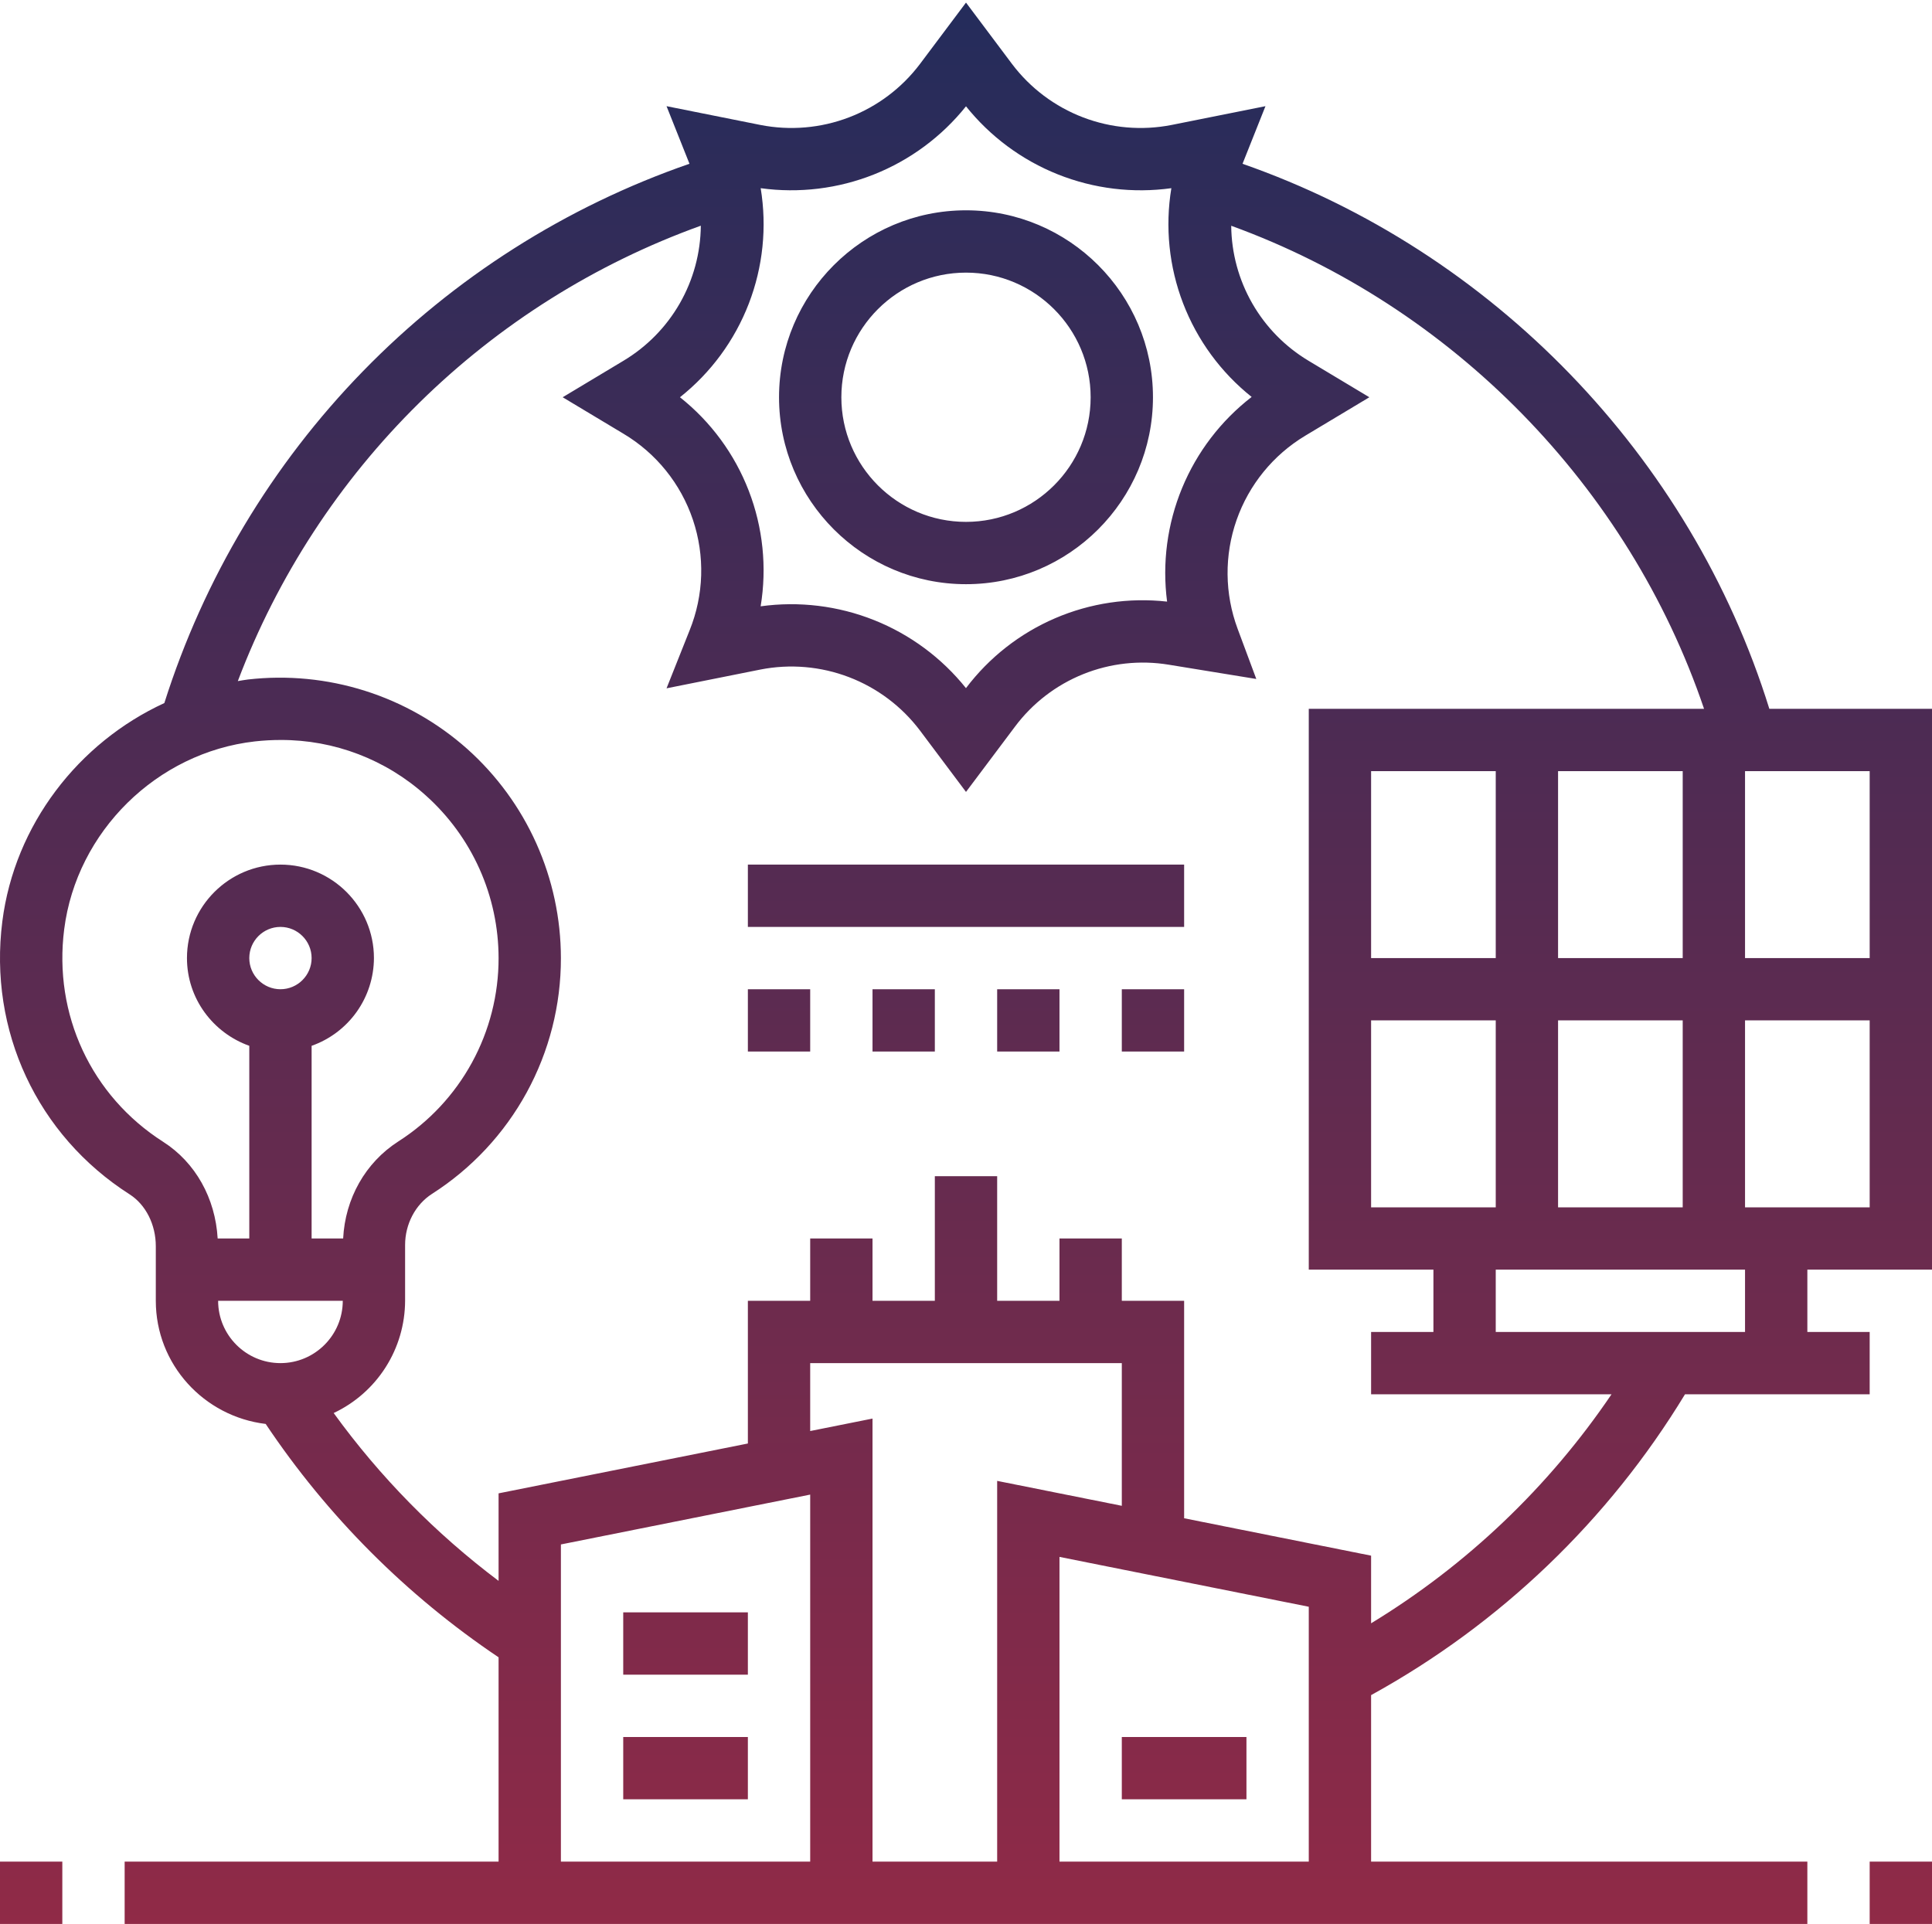
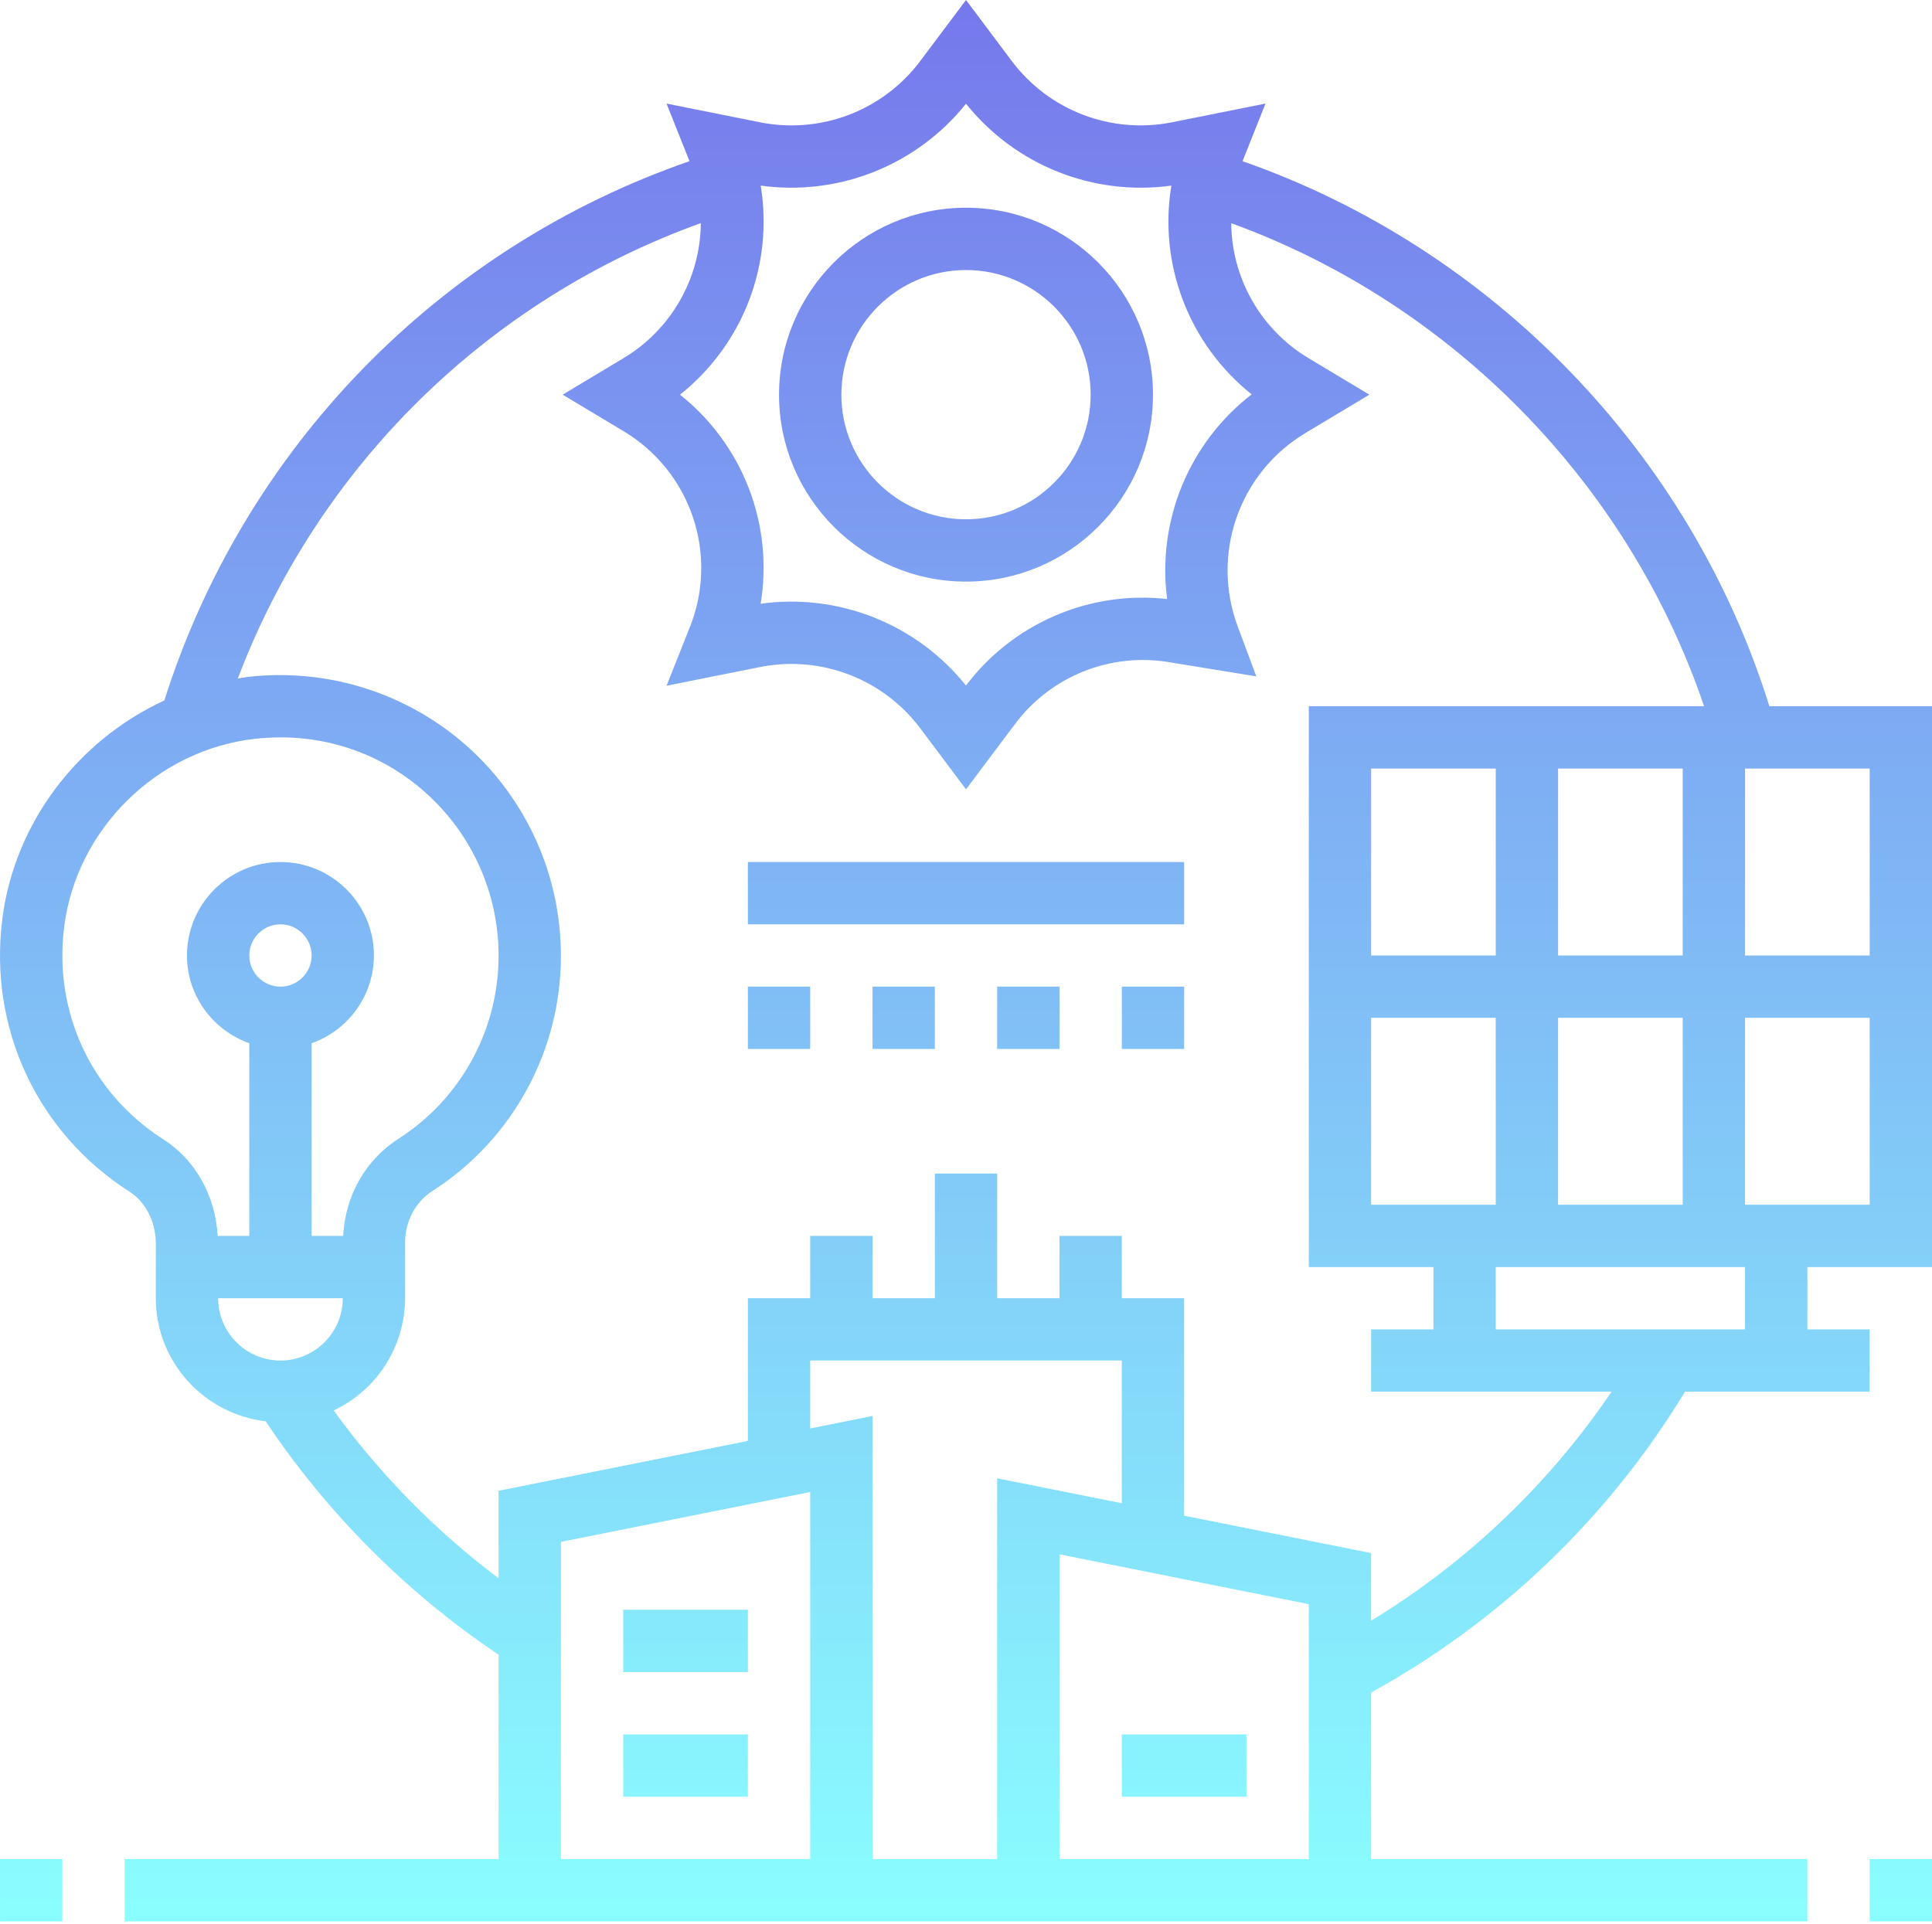
<svg xmlns="http://www.w3.org/2000/svg" width="496" height="494" viewBox="0 0 496 494" fill="none">
-   <path d="M248 150C274.472 150 296 128.472 296 102C296 75.528 274.472 54 248 54C221.528 54 200 75.528 200 102C200 128.472 221.528 150 248 150ZM248 70C265.648 70 280 84.352 280 102C280 119.648 265.648 134 248 134C230.352 134 216 119.648 216 102C216 84.352 230.352 70 248 70ZM480 478H496V494H480V478ZM16 494H4.15565e-05V478H16V494ZM320 446V462H288V446H320ZM192 430H160V414H192V430ZM192 462H160V446H192V462ZM318.992 42.056L324.88 27.264L300.76 32.088C293.158 33.579 285.29 32.904 278.053 30.138C270.816 27.373 264.502 22.629 259.832 16.448L248 0.664L236.168 16.448C231.498 22.63 225.185 27.374 217.948 30.14C210.711 32.905 202.842 33.58 195.24 32.088L171.12 27.264L177.008 42.048C145.301 53.028 116.599 71.267 93.192 95.309C69.785 119.351 52.32 148.531 42.192 180.52C20.12 190.68 3.76 211.784 0.6 236.576C-2.976 264.64 9.544 291.496 33.272 306.664C37.424 309.32 40 314.424 40 320V334C40 350.344 52.368 363.712 68.208 365.616C84.044 389.294 104.356 409.649 128 425.536V478H32V494H464V478H352V435.248C385.163 416.997 412.953 390.36 432.592 358H480V342H464V326H496V182H454.24C434.072 117.104 383.128 64.448 318.992 42.056ZM400 310V262H432V310H400ZM352 262H384V310H352V262ZM352 246V198H384V246H352ZM400 246V198H432V246H400ZM195.288 48.32C205.143 49.679 215.181 48.457 224.421 44.771C233.661 41.086 241.786 35.064 248 27.296C254.214 35.066 262.34 41.089 271.582 44.775C280.824 48.46 290.864 49.682 300.72 48.32C299.079 58.281 300.124 68.498 303.748 77.92C307.372 87.342 313.443 95.627 321.336 101.92C313.444 108.022 307.288 116.084 303.479 125.303C299.669 134.523 298.34 144.579 299.624 154.472C289.83 153.378 279.92 154.851 270.867 158.746C261.815 162.641 253.932 168.824 247.992 176.688C241.775 168.924 233.65 162.906 224.41 159.224C215.17 155.541 205.133 154.32 195.28 155.68C196.926 145.699 195.874 135.458 192.232 126.02C188.591 116.582 182.492 108.289 174.568 102C182.491 95.71 188.59 87.418 192.233 77.98C195.876 68.542 196.931 58.302 195.288 48.32ZM41.896 293.184C23.424 281.384 13.688 260.472 16.48 238.6C19.672 213.504 40.272 193.216 65.44 190.368C67.664 190.12 69.872 190 72.064 190C85.808 189.956 99.076 195.027 109.288 204.224C115.171 209.479 119.878 215.916 123.103 223.115C126.327 230.314 127.996 238.112 128 246C128.014 255.383 125.66 264.618 121.157 272.85C116.655 281.083 110.148 288.046 102.24 293.096C93.784 298.528 88.616 307.76 88.096 318H80V268.528C84.666 266.883 88.709 263.835 91.573 259.802C94.438 255.768 95.984 250.947 96 246C96 232.768 85.232 222 72 222C58.768 222 48 232.768 48 246C48 256.416 54.712 265.216 64 268.528V318H55.88C55.288 307.672 50.192 298.488 41.896 293.184ZM64 246C64 241.592 67.592 238 72 238C76.408 238 80 241.592 80 246C80 250.408 76.408 254 72 254C67.592 254 64 250.408 64 246ZM56 334H88C88 342.824 80.824 350 72 350C63.176 350 56 342.824 56 334ZM288 350V386.64L256 380.24V478H224V364.24L208 367.44V350H288ZM208 383.76V478H144V396.56L208 383.76ZM272 478V399.76L336 412.56V478H272ZM352 416.808V399.44L304 389.84V334H288V318H272V334H256V302H240V334H224V318H208V334H192V370.64L128 383.44V405.912C111.814 393.742 97.544 379.216 85.664 362.816C91.133 360.24 95.76 356.164 99.005 351.064C102.251 345.963 103.983 340.046 104 334V319.664C104 314.312 106.64 309.288 110.896 306.552C121.062 300.058 129.425 291.105 135.212 280.52C140.998 269.936 144.021 258.063 144 246C143.993 235.861 141.848 225.837 137.704 216.583C133.561 207.329 127.511 199.053 119.952 192.296C112.348 185.53 103.402 180.445 93.698 177.374C83.995 174.302 73.752 173.314 63.64 174.472C62.768 174.568 61.92 174.752 61.056 174.88C71.252 147.964 87.156 123.576 107.675 103.391C128.194 83.207 152.84 67.705 179.92 57.952C179.86 64.956 178 71.826 174.517 77.903C171.034 83.979 166.045 89.057 160.032 92.648L144.456 102L160.04 111.352C168.44 116.351 174.772 124.193 177.89 133.457C181.009 142.721 180.707 152.795 177.04 161.856L171.12 176.736L195.24 171.912C202.842 170.422 210.71 171.098 217.947 173.863C225.183 176.629 231.497 181.372 236.168 187.552L248 203.336L260.576 186.576C265.067 180.563 271.124 175.9 278.085 173.096C285.045 170.291 292.643 169.453 300.048 170.672L322.528 174.336L317.728 161.44C314.387 152.451 314.294 142.578 317.464 133.527C320.635 124.477 326.869 116.82 335.088 111.88L351.552 102L335.968 92.648C329.96 89.056 324.975 83.98 321.494 77.907C318.013 71.834 316.151 64.968 316.088 57.968C372.816 78.584 418.112 124.864 437.48 182H336V326H368V342H352V358H413.728C397.612 381.806 376.559 401.863 352 416.808ZM448 342H384V326H448V342ZM448 310V262H480V310H448ZM480 246H448V198H480V246ZM192 222H304V238H192V222ZM288 254H304V270H288V254ZM192 254H208V270H192V254ZM224 254H240V270H224V254ZM256 254H272V270H256V254Z" fill="url(#paint0_linear_2178_236)" />
+   <path d="M248.003 149.336C274.475 149.336 296.003 127.808 296.003 101.336C296.003 74.864 274.475 53.336 248.003 53.336C221.531 53.336 200.003 74.864 200.003 101.336C200.003 127.808 221.531 149.336 248.003 149.336ZM248.003 69.336C265.651 69.336 280.003 83.688 280.003 101.336C280.003 118.984 265.651 133.336 248.003 133.336C230.355 133.336 216.003 118.984 216.003 101.336C216.003 83.688 230.355 69.336 248.003 69.336ZM480.003 477.336H496.003V493.336H480.003V477.336ZM16.003 493.336H0.003V477.336H16.003V493.336ZM320.003 445.336V461.336H288.003V445.336H320.003ZM192.003 429.336H160.003V413.336H192.003V429.336ZM192.003 461.336H160.003V445.336H192.003V461.336ZM318.995 41.392L324.883 26.6L300.763 31.424C293.161 32.915 285.292 32.239 278.056 29.474C270.819 26.709 264.505 21.965 259.835 15.784L248.003 0L236.171 15.784C231.501 21.966 225.187 26.71 217.95 29.475C210.714 32.241 202.845 32.916 195.243 31.424L171.123 26.6L177.011 41.384C145.304 52.364 116.602 70.603 93.194 94.645C69.787 118.687 52.323 147.867 42.195 179.856C20.123 190.016 3.763 211.12 0.603 235.912C-2.973 263.976 9.547 290.832 33.275 306C37.427 308.656 40.003 313.76 40.003 319.336V333.336C40.003 349.68 52.371 363.048 68.211 364.952C84.047 388.63 104.358 408.985 128.003 424.872V477.336H32.003V493.336H464.003V477.336H352.003V434.584C385.165 416.333 412.956 389.696 432.595 357.336H480.003V341.336H464.003V325.336H496.003V181.336H454.243C434.075 116.44 383.131 63.784 318.995 41.392ZM400.003 309.336V261.336H432.003V309.336H400.003ZM352.003 261.336H384.003V309.336H352.003V261.336ZM352.003 245.336V197.336H384.003V245.336H352.003ZM400.003 245.336V197.336H432.003V245.336H400.003ZM195.291 47.656C205.145 49.016 215.184 47.793 224.424 44.107C233.664 40.422 241.789 34.4 248.003 26.632C254.217 34.402 262.343 40.425 271.585 44.111C280.826 47.796 290.867 49.018 300.723 47.656C299.082 57.616 300.127 67.834 303.751 77.256C307.374 86.678 313.446 94.963 321.339 101.256C313.447 107.358 307.29 115.42 303.481 124.639C299.672 133.859 298.343 143.915 299.627 153.808C289.833 152.714 279.923 154.186 270.87 158.082C261.818 161.977 253.934 168.16 247.995 176.024C241.778 168.26 233.652 162.242 224.413 158.56C215.173 154.877 205.136 153.656 195.283 155.016C196.929 145.034 195.877 134.794 192.235 125.356C188.593 115.918 182.495 107.625 174.571 101.336C182.494 95.046 188.593 86.753 192.236 77.316C195.879 67.878 196.933 57.638 195.291 47.656ZM41.899 292.52C23.427 280.72 13.691 259.808 16.483 237.936C19.675 212.84 40.275 192.552 65.443 189.704C67.667 189.456 69.875 189.336 72.067 189.336C85.81 189.292 99.079 194.362 109.291 203.56C115.173 208.815 119.881 215.252 123.105 222.451C126.33 229.65 127.999 237.448 128.003 245.336C128.016 254.719 125.663 263.954 121.16 272.186C116.657 280.418 110.151 287.382 102.243 292.432C93.787 297.864 88.619 307.096 88.099 317.336H80.003V267.864C84.669 266.219 88.711 263.171 91.576 259.138C94.441 255.104 95.987 250.283 96.003 245.336C96.003 232.104 85.235 221.336 72.003 221.336C58.771 221.336 48.003 232.104 48.003 245.336C48.003 255.752 54.715 264.552 64.003 267.864V317.336H55.883C55.291 307.008 50.195 297.824 41.899 292.52ZM64.003 245.336C64.003 240.928 67.595 237.336 72.003 237.336C76.411 237.336 80.003 240.928 80.003 245.336C80.003 249.744 76.411 253.336 72.003 253.336C67.595 253.336 64.003 249.744 64.003 245.336ZM56.003 333.336H88.003C88.003 342.16 80.827 349.336 72.003 349.336C63.179 349.336 56.003 342.16 56.003 333.336ZM288.003 349.336V385.976L256.003 379.576V477.336H224.003V363.576L208.003 366.776V349.336H288.003ZM208.003 383.096V477.336H144.003V395.896L208.003 383.096ZM272.003 477.336V399.096L336.003 411.896V477.336H272.003ZM352.003 416.144V398.776L304.003 389.176V333.336H288.003V317.336H272.003V333.336H256.003V301.336H240.003V333.336H224.003V317.336H208.003V333.336H192.003V369.976L128.003 382.776V405.248C111.817 393.078 97.546 378.552 85.667 362.152C91.136 359.576 95.762 355.5 99.008 350.4C102.254 345.299 103.986 339.382 104.003 333.336V319C104.003 313.648 106.643 308.624 110.899 305.888C121.065 299.394 129.428 290.441 135.214 279.856C141.001 269.272 144.024 257.399 144.003 245.336C143.996 235.197 141.851 225.173 137.707 215.919C133.563 206.665 127.514 198.389 119.955 191.632C112.351 184.866 103.405 179.781 93.701 176.71C83.997 173.638 73.755 172.65 63.643 173.808C62.771 173.904 61.923 174.088 61.059 174.216C71.255 147.3 87.159 122.912 107.678 102.727C128.197 82.543 152.843 67.041 179.923 57.288C179.863 64.292 178.002 71.162 174.519 77.239C171.036 83.315 166.048 88.393 160.035 91.984L144.459 101.336L160.043 110.688C168.442 115.687 174.775 123.529 177.893 132.793C181.011 142.057 180.71 152.131 177.043 161.192L171.123 176.072L195.243 171.248C202.845 169.758 210.713 170.434 217.949 173.199C225.186 175.965 231.5 180.708 236.171 186.888L248.003 202.672L260.579 185.912C265.07 179.899 271.126 175.236 278.087 172.432C285.048 169.627 292.646 168.789 300.051 170.008L322.531 173.672L317.731 160.776C314.39 151.787 314.297 141.913 317.467 132.863C320.637 123.813 326.871 116.156 335.091 111.216L351.555 101.336L335.971 91.984C329.962 88.392 324.978 83.316 321.497 77.243C318.015 71.17 316.154 64.304 316.091 57.304C372.819 77.92 418.115 124.2 437.483 181.336H336.003V325.336H368.003V341.336H352.003V357.336H413.731C397.614 381.142 376.561 401.199 352.003 416.144ZM448.003 341.336H384.003V325.336H448.003V341.336ZM448.003 309.336V261.336H480.003V309.336H448.003ZM480.003 245.336H448.003V197.336H480.003V245.336ZM192.003 221.336H304.003V237.336H192.003V221.336ZM288.003 253.336H304.003V269.336H288.003V253.336ZM192.003 253.336H208.003V269.336H192.003V253.336ZM224.003 253.336H240.003V269.336H224.003V253.336ZM256.003 253.336H272.003V269.336H256.003V253.336Z" fill="url(#paint0_linear_864_195)" />
  <defs>
-     <linearGradient id="paint0_linear_2178_236" x1="248" y1="494" x2="248" y2="0.672" gradientUnits="userSpaceOnUse">
-       <stop stop-color="#902A47" />
-       <stop offset="1" stop-color="#242C5B" />
+     <linearGradient id="paint0_linear_864_195" x1="248.003" y1="493.336" x2="248.003" y2="0.008" gradientUnits="userSpaceOnUse">
+       <stop stop-color="#8AFEFF" />
+       <stop offset="1" stop-color="#7678EC" />
    </linearGradient>
  </defs>
</svg>
